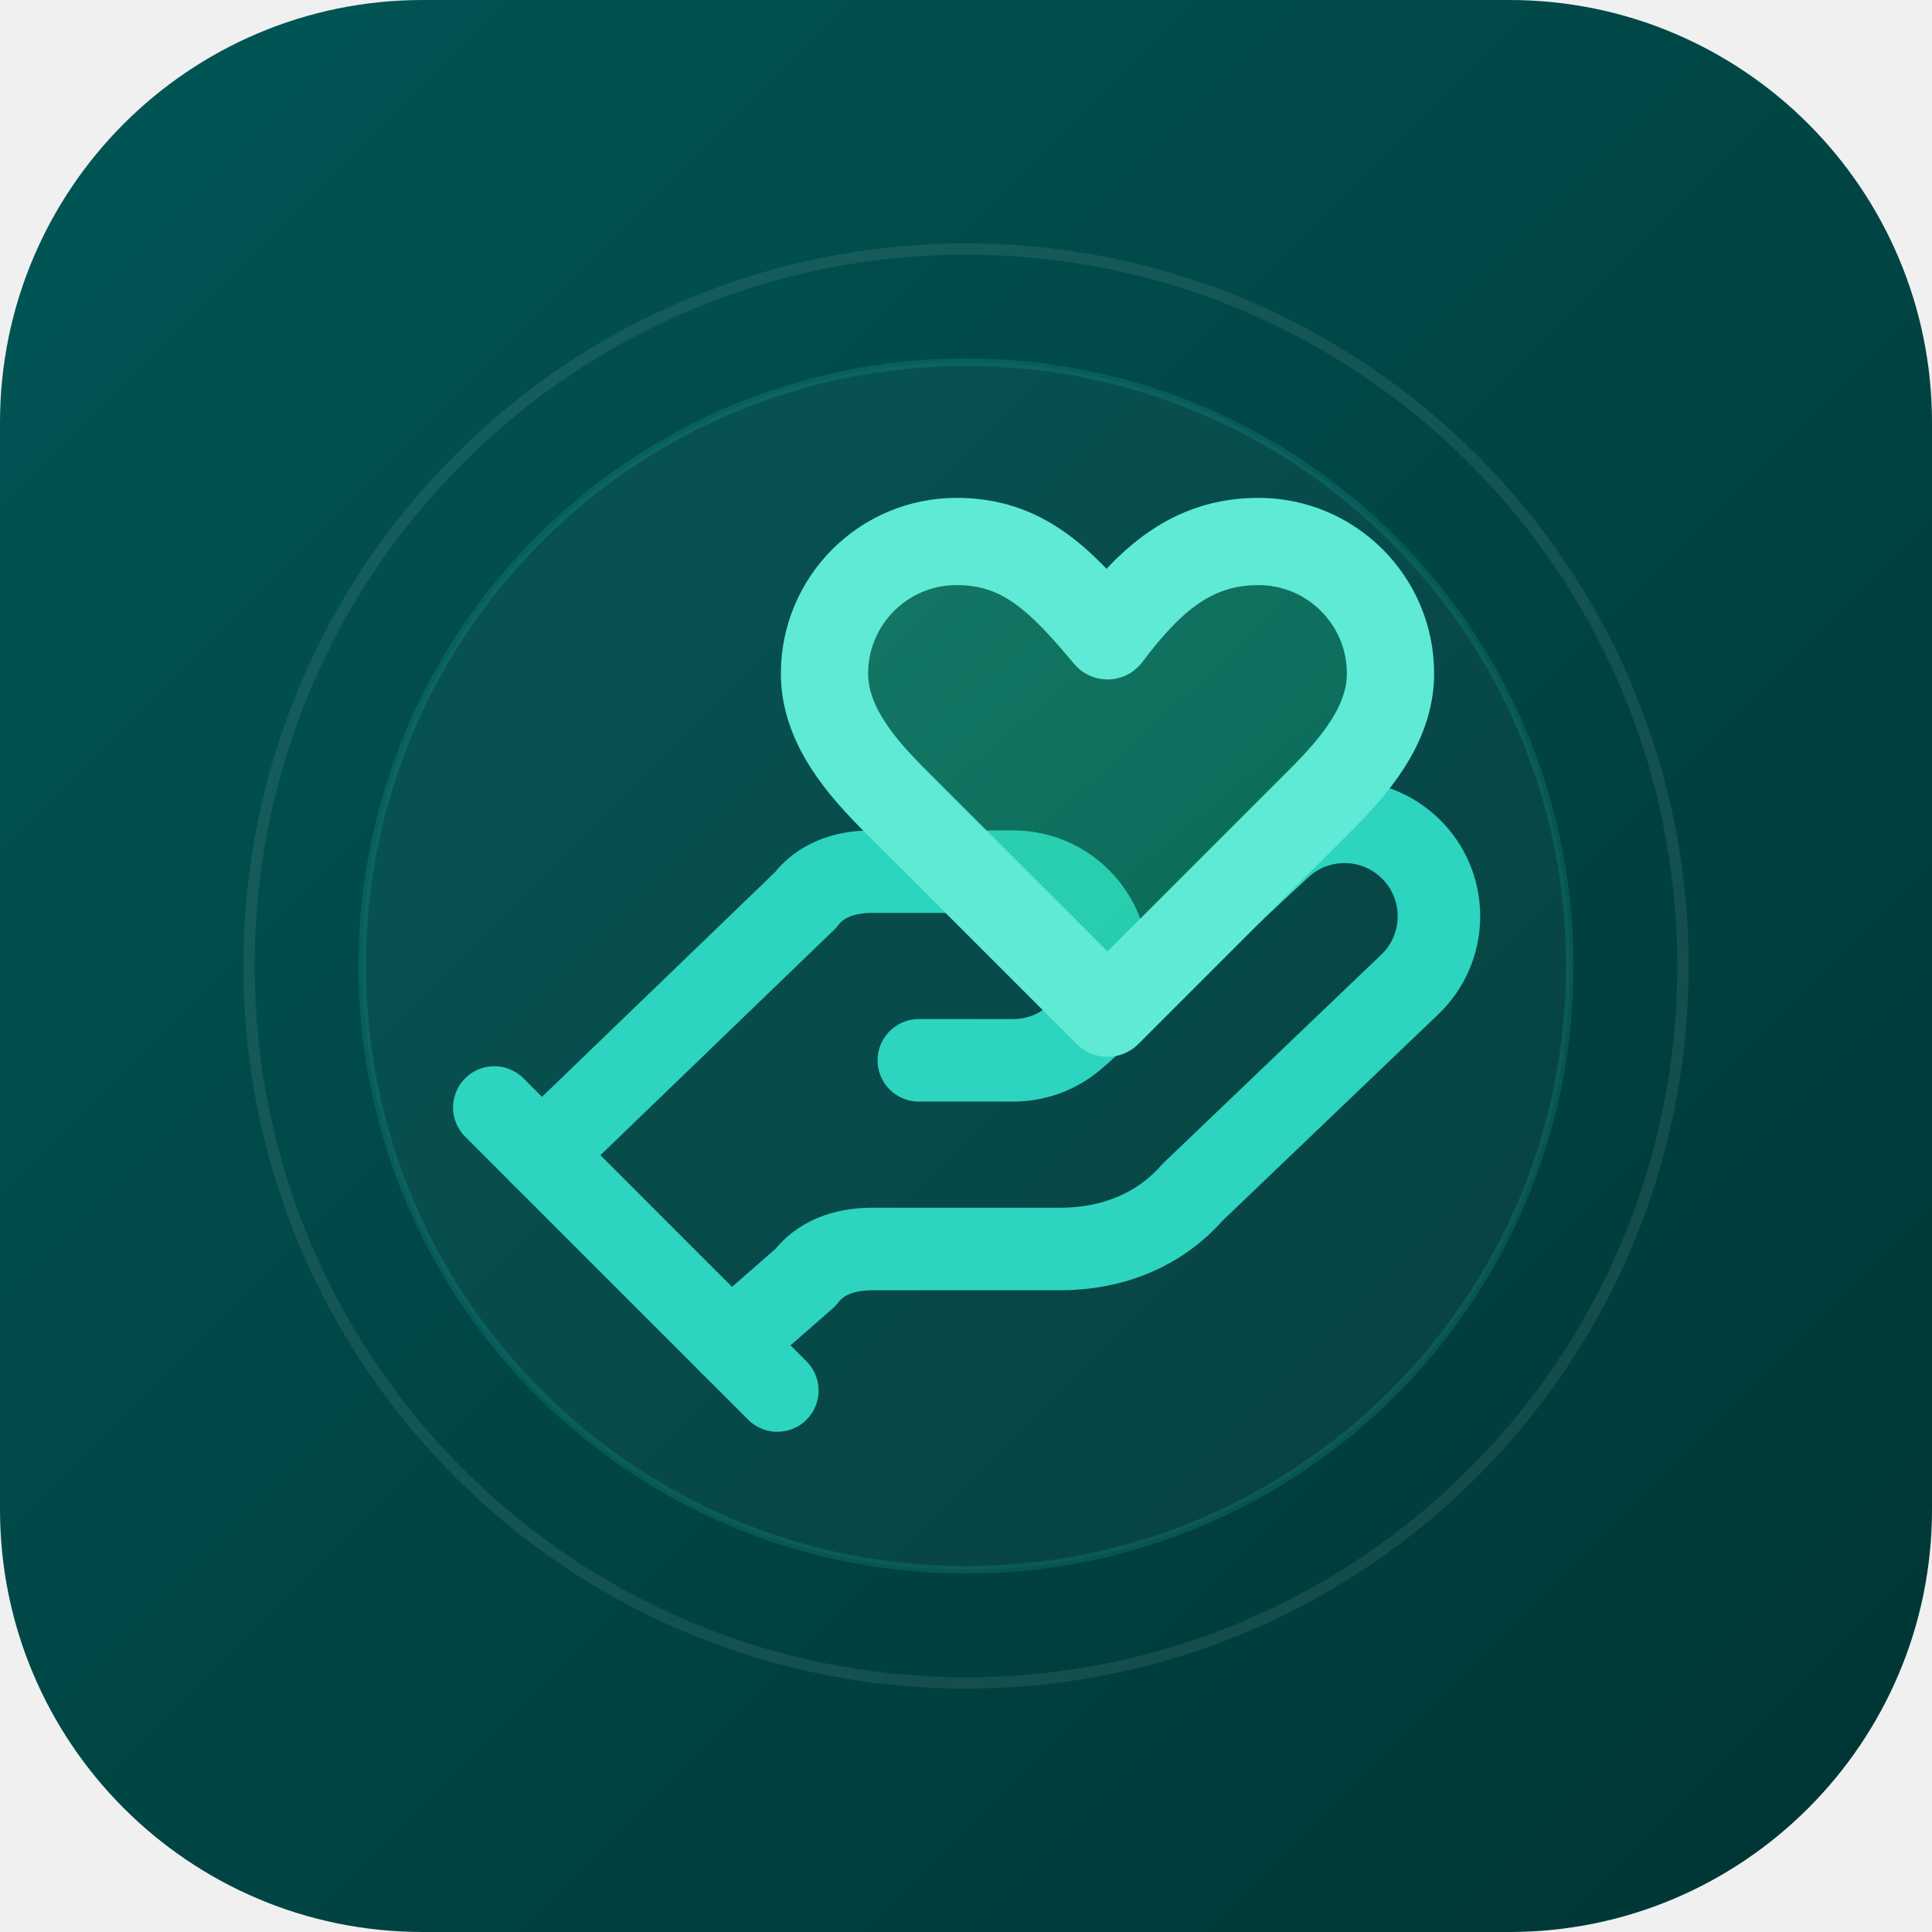
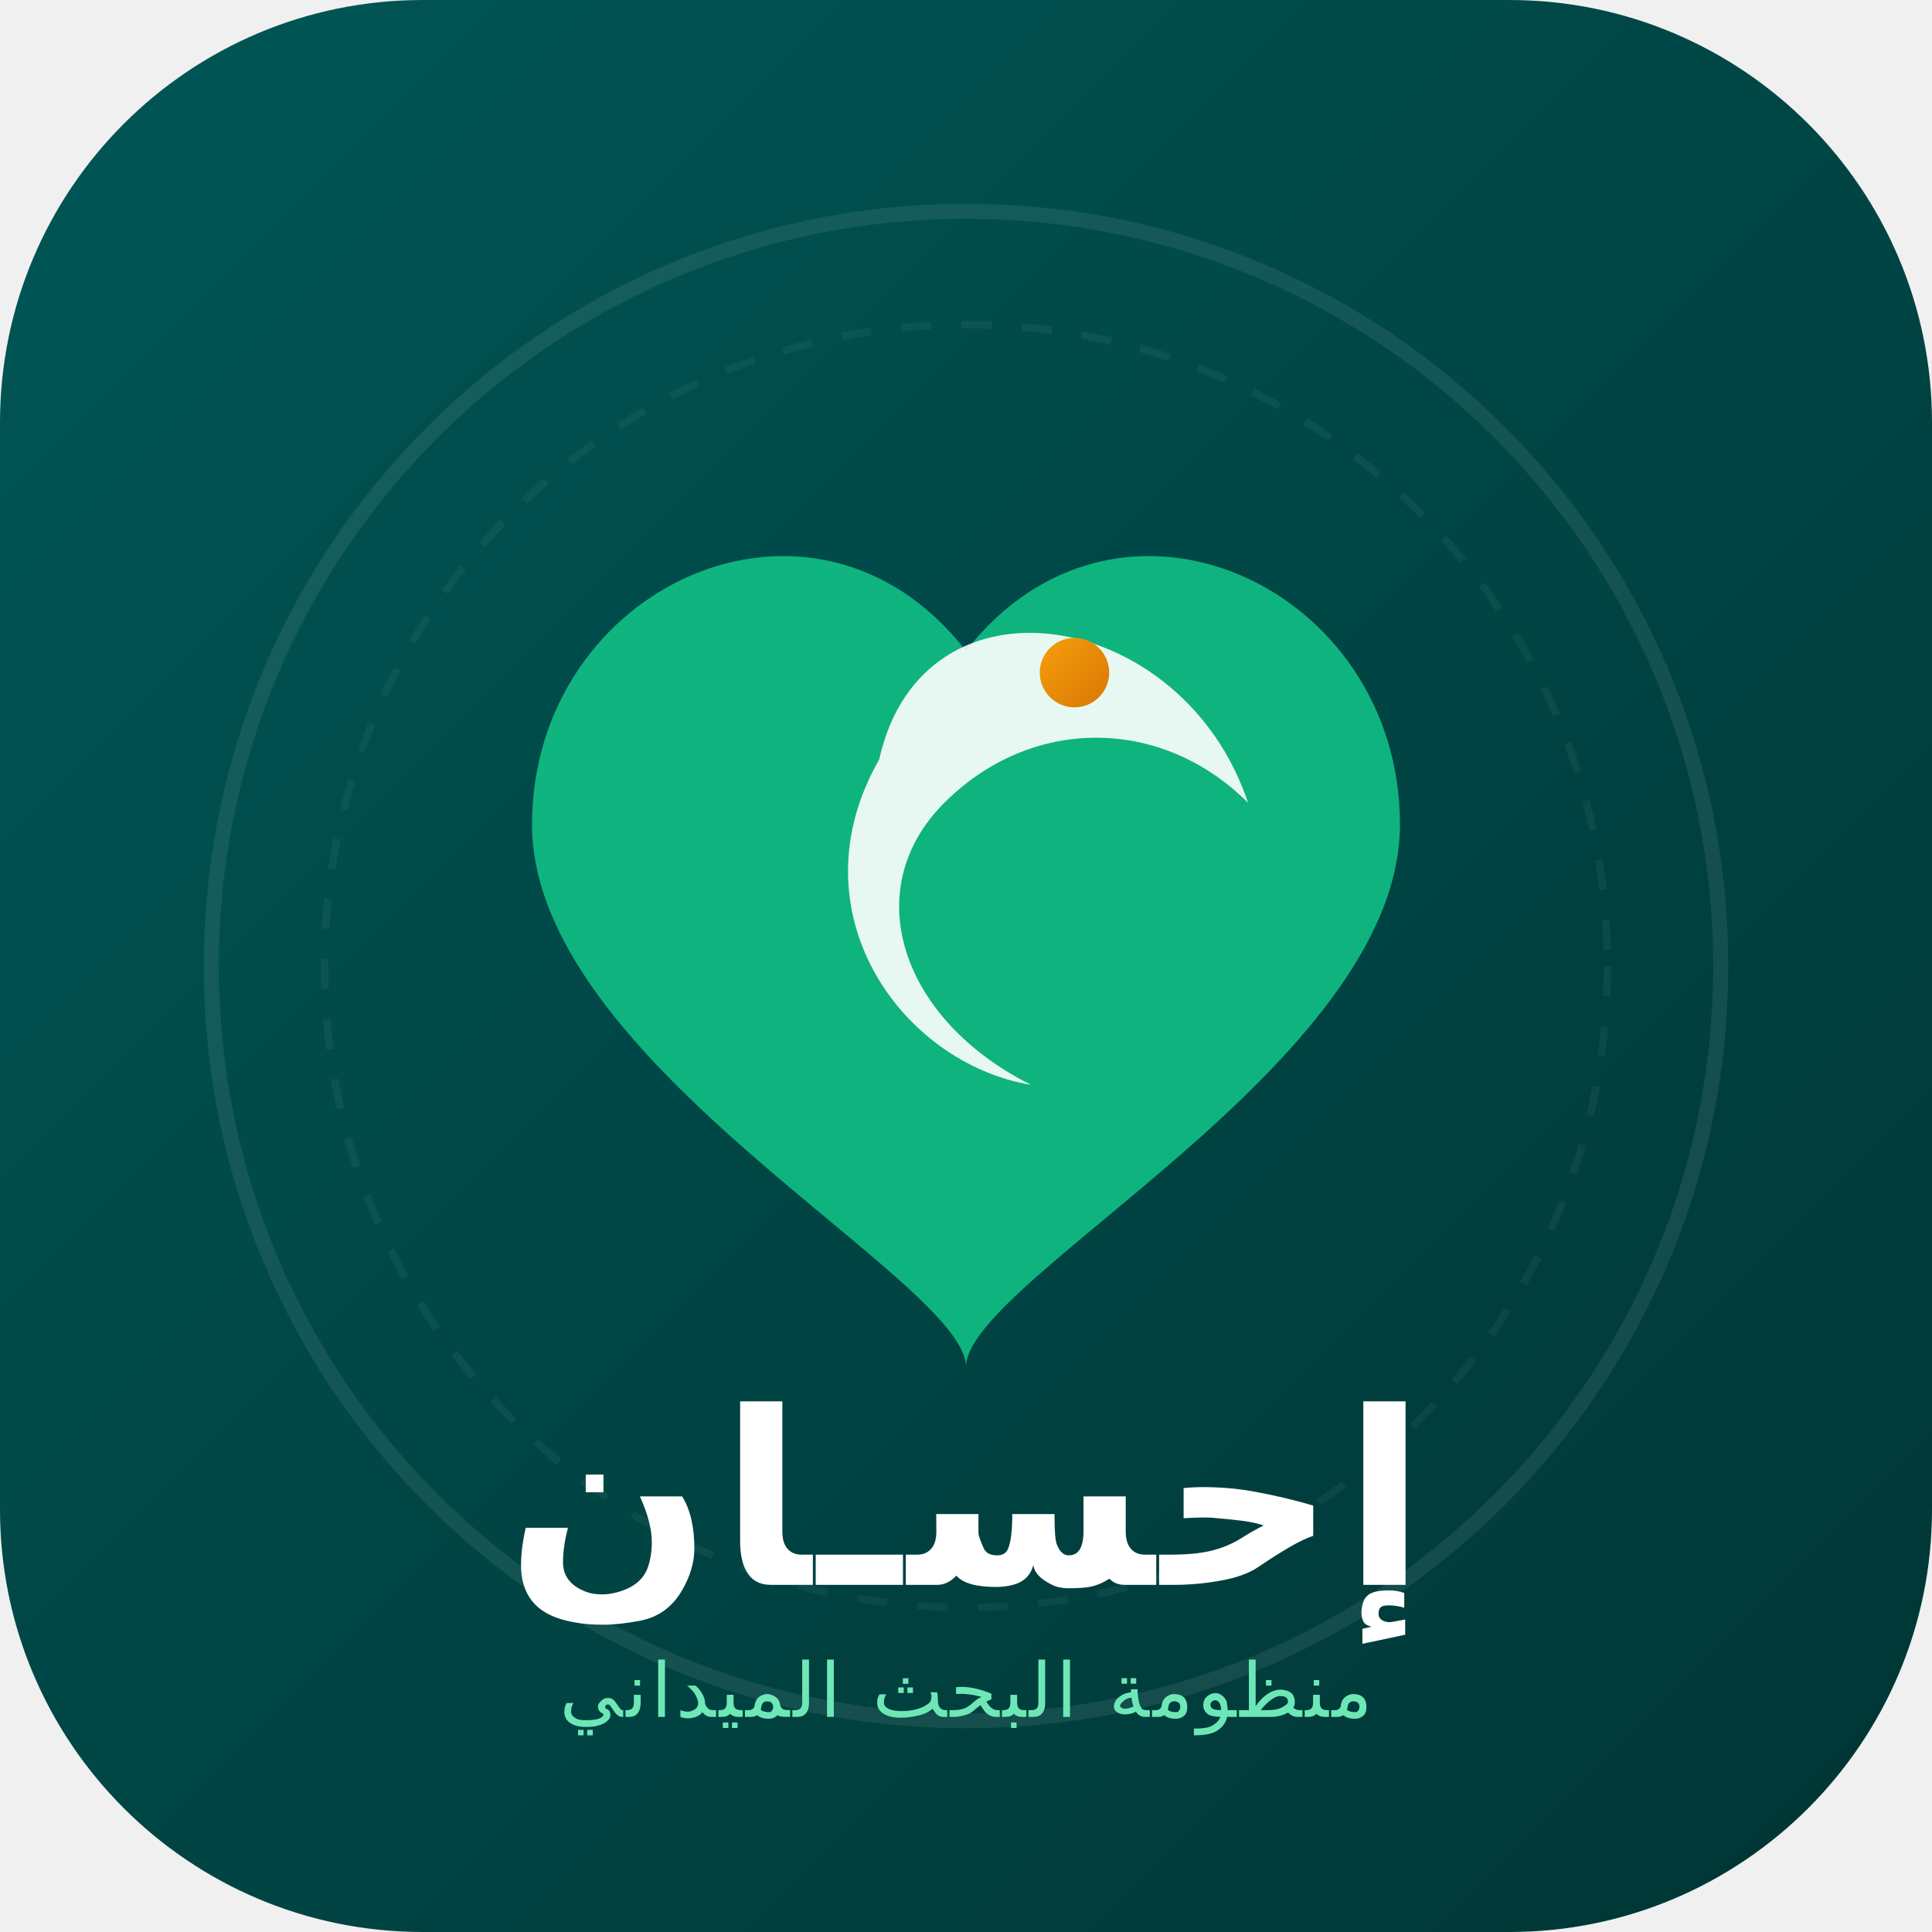
<svg xmlns="http://www.w3.org/2000/svg" viewBox="0 0 512 512" width="512" height="512">
  <defs>
-     <linearGradient id="ehsanBgGrad" x1="0%" y1="0%" x2="100%" y2="100%">
+     <linearGradient id="ehsanGrad" x1="0%" y1="0%" x2="100%" y2="100%">
      <stop offset="0%" stop-color="#005756" />
      <stop offset="100%" stop-color="#003534" />
    </linearGradient>
-     <linearGradient id="heartGrad" x1="0%" y1="0%" x2="100%" y2="100%">
-       <stop offset="0%" stop-color="#34d399" />
-       <stop offset="100%" stop-color="#10b981" />
+     <linearGradient id="goldGrad" x1="0%" y1="0%" x2="100%" y2="100%">
+       <stop offset="0%" stop-color="#f59e0b" />
+       <stop offset="100%" stop-color="#d97706" />
    </linearGradient>
  </defs>
-   <rect width="512" height="512" rx="112" fill="url(#ehsanBgGrad)" />
-   <circle cx="256" cy="256" r="190" fill="none" stroke="rgba(255,255,255,0.08)" stroke-width="3" />
-   <circle cx="256" cy="256" r="160" fill="rgba(255,255,255,0.03)" stroke="rgba(45,212,191,0.15)" stroke-width="2" />
-   <g transform="translate(106, 106) scale(12.5)" fill="none" stroke="#2dd4bf" stroke-width="1.75" stroke-linecap="round" stroke-linejoin="round">
-     <path d="M11 14h2a2 2 0 1 0 0-4h-3c-.6 0-1.1.2-1.4.6L3 16" />
-     <path d="m7 20 1.6-1.4c.3-.4.8-.6 1.4-.6h4c1.1 0 2.1-.4 2.8-1.2l4.6-4.4a2 2 0 0 0-2.75-2.91l-4.2 3.9" />
-     <path d="m2 15 6 6" />
-     <path d="M19.5 8.5c.7-.7 1.5-1.6 1.5-2.7A2.8 2.8 0 0 0 18.2 3c-1.4 0-2.3.8-3.2 2-1-1.2-1.8-2-3.2-2A2.8 2.8 0 0 0 9 5.8c0 1.1.8 2 1.5 2.7l4.5 4.5 4.5-4.5z" fill="url(#heartGrad)" fill-opacity="0.3" stroke="#5eead4" stroke-width="1.85" />
+   <rect width="512" height="512" rx="112" fill="url(#ehsanGrad)" />
+   <circle cx="256" cy="256" r="200" fill="none" stroke="rgba(255,255,255,0.08)" stroke-width="4" />
+   <circle cx="256" cy="256" r="170" fill="none" stroke="rgba(255,255,255,0.05)" stroke-width="2" stroke-dasharray="8 8" />
+   <g transform="translate(256, 230) scale(1.15)">
+     <path d="M0 -50 C-35 -95 -100 -65 -100 -10 C-100 45 0 95 0 115 C0 95 100 45 100 -10 C100 -65 35 -95 0 -50 Z" fill="#10b981" opacity="0.95" />
+     <path d="M-20 -25 C-10 -70 50 -60 65 -15 C45 -35 15 -35 -5 -15 C-25 5 -15 35 15 50 C-15 45 -40 10 -20 -25 Z" fill="#ffffff" opacity="0.9" />
+     <circle cx="25" cy="-45" r="8" fill="url(#goldGrad)" />
  </g>
+   <text x="256" y="420" font-family="system-ui, -apple-system, sans-serif" font-size="64" font-weight="bold" fill="#ffffff" text-anchor="middle" letter-spacing="2">
+     إحسـان
+   </text>
+   <text x="256" y="455" font-family="system-ui, -apple-system, sans-serif" font-size="20" font-weight="500" fill="#6ee7b7" text-anchor="middle" letter-spacing="1">
+     منظومة البحث الميداني
+   </text>
</svg>
